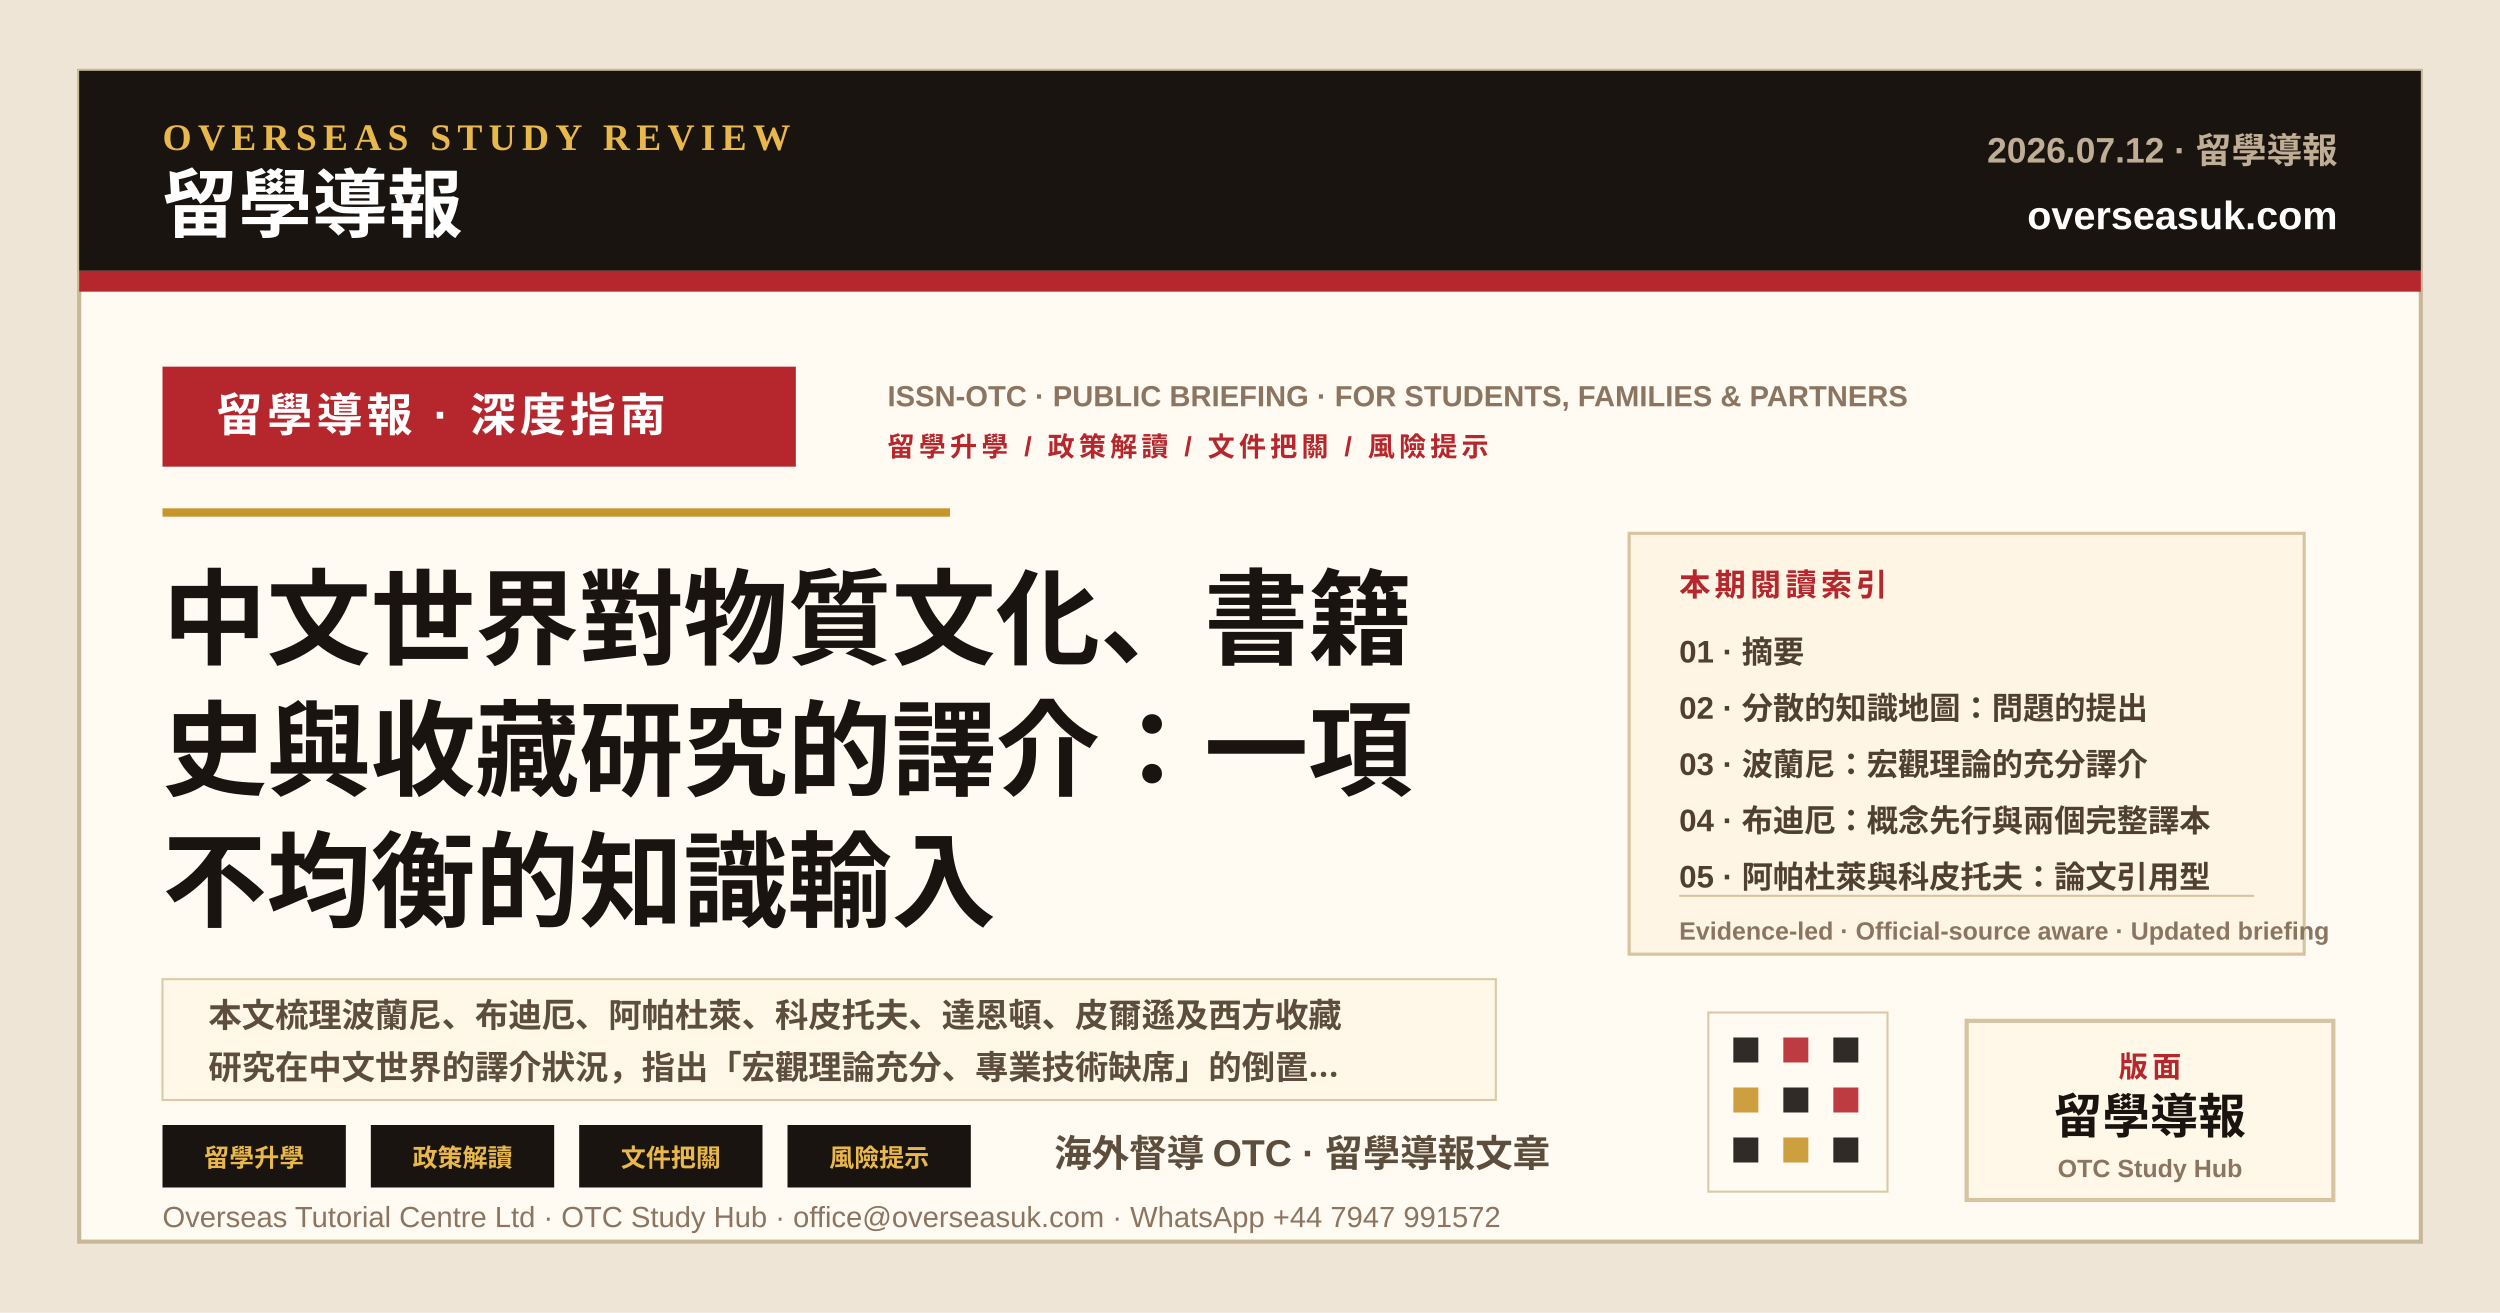
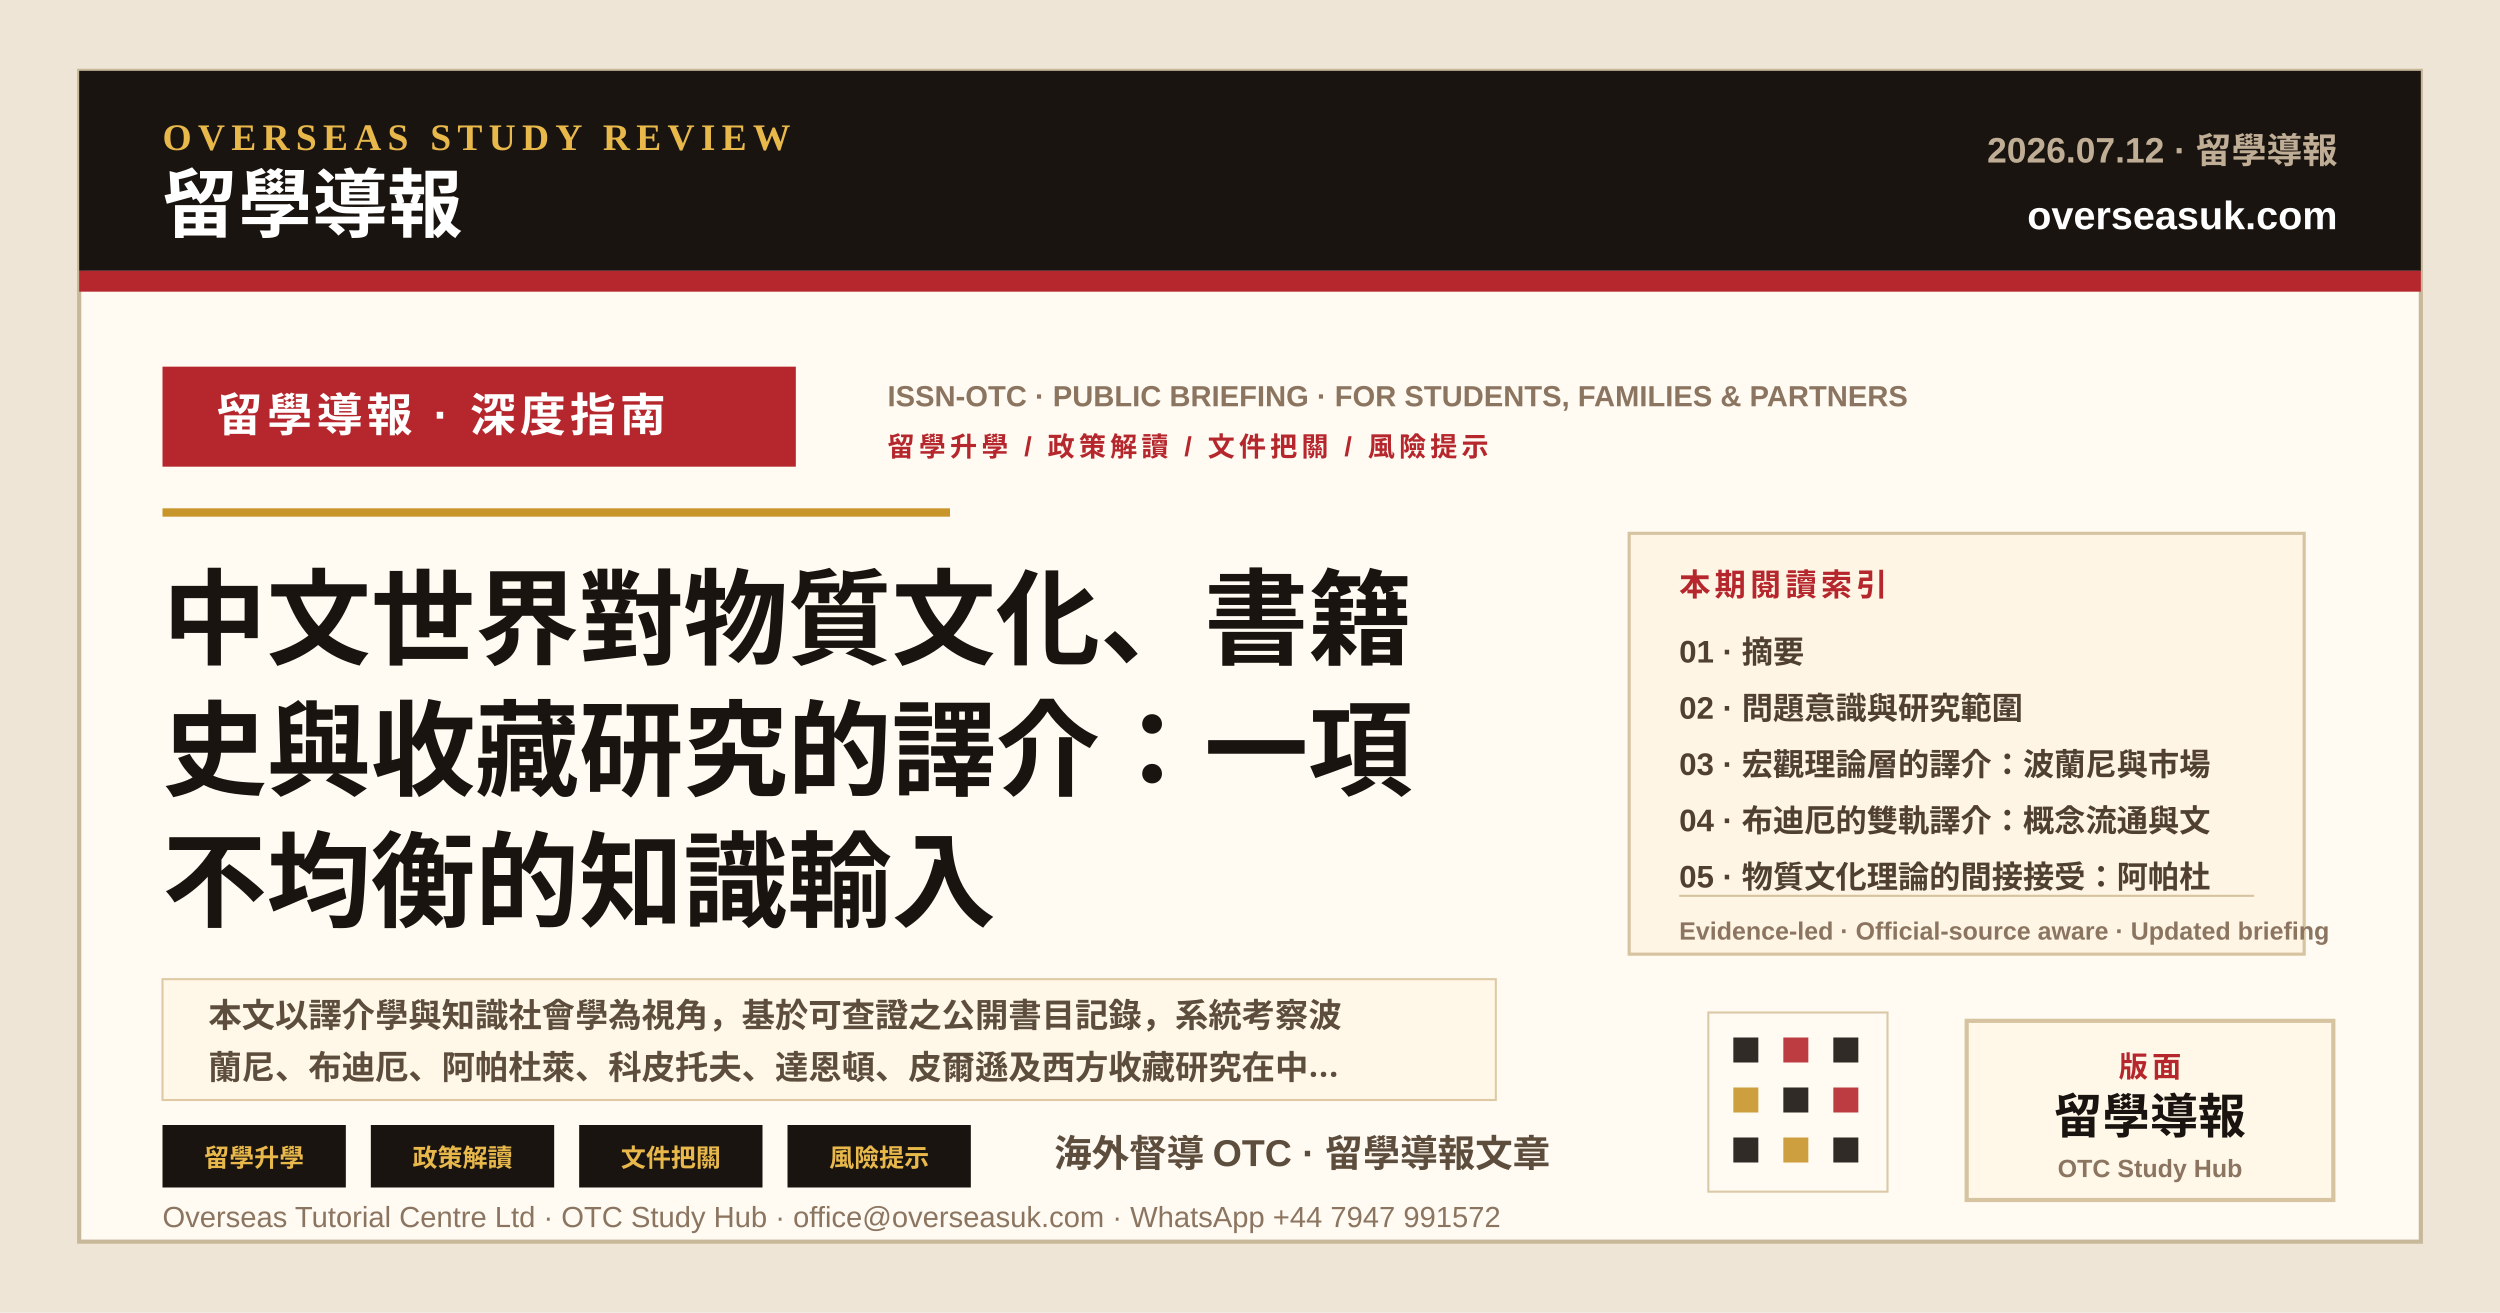
<svg xmlns="http://www.w3.org/2000/svg" width="1200" height="630" viewBox="0 0 1200 630">
  <rect width="1200" height="630" fill="#efe5d6" />
  <rect x="38" y="34" width="1124" height="562" fill="#fffaf2" stroke="#c8b89a" stroke-width="2" />
  <rect x="38" y="34" width="1124" height="96" fill="#1a1410" />
  <rect x="38" y="130" width="1124" height="10" fill="#b5272d" />
  <text x="78" y="72" fill="#e8b84b" font-family="Georgia, 'Times New Roman', serif" font-size="18" font-weight="700" letter-spacing="3">OVERSEAS STUDY REVIEW</text>
  <text x="78" y="111" fill="#ffffff" font-family="'Noto Serif TC', 'Songti TC', Georgia, serif" font-size="36" font-weight="900">留學導報</text>
  <text x="1122" y="78" text-anchor="end" fill="#bfae95" font-family="'Noto Sans TC', Arial, sans-serif" font-size="17" font-weight="700">2026.07.12 · 留學導報</text>
  <text x="1122" y="110" text-anchor="end" fill="#ffffff" font-family="'Noto Sans TC', Arial, sans-serif" font-size="19" font-weight="800">overseasuk.com</text>
  <rect x="78" y="176" width="304" height="48" fill="#b5272d" />
  <text x="104" y="207" fill="#ffffff" font-family="'Noto Sans TC', Arial, sans-serif" font-size="22" font-weight="900" letter-spacing="2">留學導報 · 深度指南</text>
  <text x="426" y="195" fill="#8b7560" font-family="'Noto Sans TC', Arial, sans-serif" font-size="14" font-weight="800">ISSN-OTC · PUBLIC BRIEFING · FOR STUDENTS, FAMILIES &amp; PARTNERS</text>
  <text x="426" y="219" fill="#b5272d" font-family="'Noto Sans TC', Arial, sans-serif" font-size="13" font-weight="900" letter-spacing="2">留學升學  /  政策解讀  /  文件把關  /  風險提示</text>
  <line x1="78" y1="246" x2="456" y2="246" stroke="#c8952a" stroke-width="4" />
  <text x="78" y="315" fill="#1a1410" font-family="'Noto Serif TC', 'Songti TC', Georgia, serif" font-size="50" font-weight="900">中文世界對物質文化、書籍</text>
  <text x="78" y="378" fill="#1a1410" font-family="'Noto Serif TC', 'Songti TC', Georgia, serif" font-size="50" font-weight="900">史與收藏研究的譯介：一項</text>
  <text x="78" y="441" fill="#1a1410" font-family="'Noto Serif TC', 'Songti TC', Georgia, serif" font-size="50" font-weight="900">不均衡的知識輸入</text>
  <rect x="782" y="256" width="324" height="202" fill="#fff5e5" stroke="#d6c39f" stroke-width="1.5" />
  <text x="806" y="286" fill="#b5272d" font-family="'Noto Sans TC', Arial, sans-serif" font-size="15" font-weight="900" letter-spacing="2">本期閱讀索引</text>
  <text x="806" y="318" fill="#4f4032" font-family="'Noto Sans TC', Arial, sans-serif" font-size="15" font-weight="800">01 · 摘要</text>
-   <text x="806" y="345" fill="#4f4032" font-family="'Noto Sans TC', Arial, sans-serif" font-size="15" font-weight="800">02 · 分散的知識地圖：問題的提出</text>
-   <text x="806" y="372" fill="#4f4032" font-family="'Noto Sans TC', Arial, sans-serif" font-size="15" font-weight="800">03 · 波蘭尼：宏觀理論的充分譯介</text>
-   <text x="806" y="399" fill="#4f4032" font-family="'Noto Sans TC', Arial, sans-serif" font-size="15" font-weight="800">04 · 布迪厄：概念先行與兩個完整譯本</text>
-   <text x="806" y="426" fill="#4f4032" font-family="'Noto Sans TC', Arial, sans-serif" font-size="15" font-weight="800">05 · 阿帕杜萊與科皮托夫：論文引用型</text>
+   <text x="806" y="345" fill="#4f4032" font-family="'Noto Sans TC', Arial, sans-serif" font-size="15" font-weight="800">02 · 問題意識與研究範圍</text>
+   <text x="806" y="372" fill="#4f4032" font-family="'Noto Sans TC', Arial, sans-serif" font-size="15" font-weight="800">03 · 宏觀理論層的譯介：波蘭尼與市場</text>
+   <text x="806" y="399" fill="#4f4032" font-family="'Noto Sans TC', Arial, sans-serif" font-size="15" font-weight="800">04 · 布迪厄的雙軌譯介：概念流通與文</text>
+   <text x="806" y="426" fill="#4f4032" font-family="'Noto Sans TC', Arial, sans-serif" font-size="15" font-weight="800">05 · 物質文化理論的間接接受：阿帕杜</text>
  <line x1="806" y1="430" x2="1082" y2="430" stroke="#d6c39f" stroke-width="1" />
  <text x="806" y="451" fill="#8b7560" font-family="'Noto Sans TC', Arial, sans-serif" font-size="12" font-weight="700">Evidence-led · Official-source aware · Updated briefing</text>
  <rect x="78" y="470" width="640" height="58" fill="#fff7e8" stroke="#dec9a4" stroke-width="1" />
-   <text x="100" y="493" fill="#5d4d3c" font-family="'Noto Serif TC', 'Songti TC', Georgia, serif" font-size="16" font-weight="600">本文梳理波蘭尼、布迪厄、阿帕杜萊、科皮托夫、達恩頓、皮爾遜及西方收藏</text>
-   <text x="100" y="518" fill="#5d4d3c" font-family="'Noto Serif TC', 'Songti TC', Georgia, serif" font-size="16" font-weight="600">研究在中文世界的譯介狀況，指出「宏觀理論充分、專業技術缺席」的倒置…</text>
+   <text x="100" y="493" fill="#5d4d3c" font-family="'Noto Serif TC', 'Songti TC', Georgia, serif" font-size="16" font-weight="600">本文以譯介學與知識社會學為視角，基於可查證之公開書目記錄，系統考察波</text>
+   <text x="100" y="518" fill="#5d4d3c" font-family="'Noto Serif TC', 'Songti TC', Georgia, serif" font-size="16" font-weight="600">蘭尼、布迪厄、阿帕杜萊、科皮托夫、達恩頓、皮爾遜及西方收藏研究在中…</text>
  <rect x="78" y="540" width="88" height="30" fill="#1a1410" />
  <text x="122" y="560" text-anchor="middle" fill="#e8b84b" font-family="'Noto Sans TC', Arial, sans-serif" font-size="12" font-weight="900">留學升學</text>
  <rect x="178" y="540" width="88" height="30" fill="#1a1410" />
  <text x="222" y="560" text-anchor="middle" fill="#e8b84b" font-family="'Noto Sans TC', Arial, sans-serif" font-size="12" font-weight="900">政策解讀</text>
  <rect x="278" y="540" width="88" height="30" fill="#1a1410" />
  <text x="322" y="560" text-anchor="middle" fill="#e8b84b" font-family="'Noto Sans TC', Arial, sans-serif" font-size="12" font-weight="900">文件把關</text>
  <rect x="378" y="540" width="88" height="30" fill="#1a1410" />
  <text x="422" y="560" text-anchor="middle" fill="#e8b84b" font-family="'Noto Sans TC', Arial, sans-serif" font-size="12" font-weight="900">風險提示</text>
  <text x="506" y="560" fill="#5d4d3c" font-family="'Noto Sans TC', Arial, sans-serif" font-size="18" font-weight="900">海外督導 OTC · 留學導報文章</text>
  <text x="78" y="589" fill="#8b7560" font-family="'Noto Sans TC', Arial, sans-serif" font-size="14">Overseas Tutorial Centre Ltd · OTC Study Hub · office@overseasuk.com · WhatsApp +44 7947 991572</text>
  <g opacity="0.9">
    <rect x="820" y="486" width="86" height="86" fill="#fffaf2" stroke="#d6c39f" stroke-width="1" />
    <rect x="832" y="498" width="12" height="12" fill="#1a1410" />
    <rect x="856" y="498" width="12" height="12" fill="#b5272d" />
    <rect x="880" y="498" width="12" height="12" fill="#1a1410" />
    <rect x="832" y="522" width="12" height="12" fill="#c8952a" />
    <rect x="856" y="522" width="12" height="12" fill="#1a1410" />
    <rect x="880" y="522" width="12" height="12" fill="#b5272d" />
    <rect x="832" y="546" width="12" height="12" fill="#1a1410" />
    <rect x="856" y="546" width="12" height="12" fill="#c8952a" />
    <rect x="880" y="546" width="12" height="12" fill="#1a1410" />
  </g>
  <rect x="944" y="490" width="176" height="86" fill="#fff7e8" stroke="#d6c39f" stroke-width="2" />
  <text x="1032" y="517" text-anchor="middle" fill="#b5272d" font-family="'Noto Sans TC', Arial, sans-serif" font-size="14" font-weight="900" letter-spacing="2">版面</text>
  <text x="1032" y="544" text-anchor="middle" fill="#1a1410" font-family="'Noto Serif TC', 'Songti TC', Georgia, serif" font-size="23" font-weight="900">留學導報</text>
  <text x="1032" y="565" text-anchor="middle" fill="#8b7560" font-family="'Noto Sans TC', Arial, sans-serif" font-size="12" font-weight="800">OTC Study Hub</text>
</svg>
